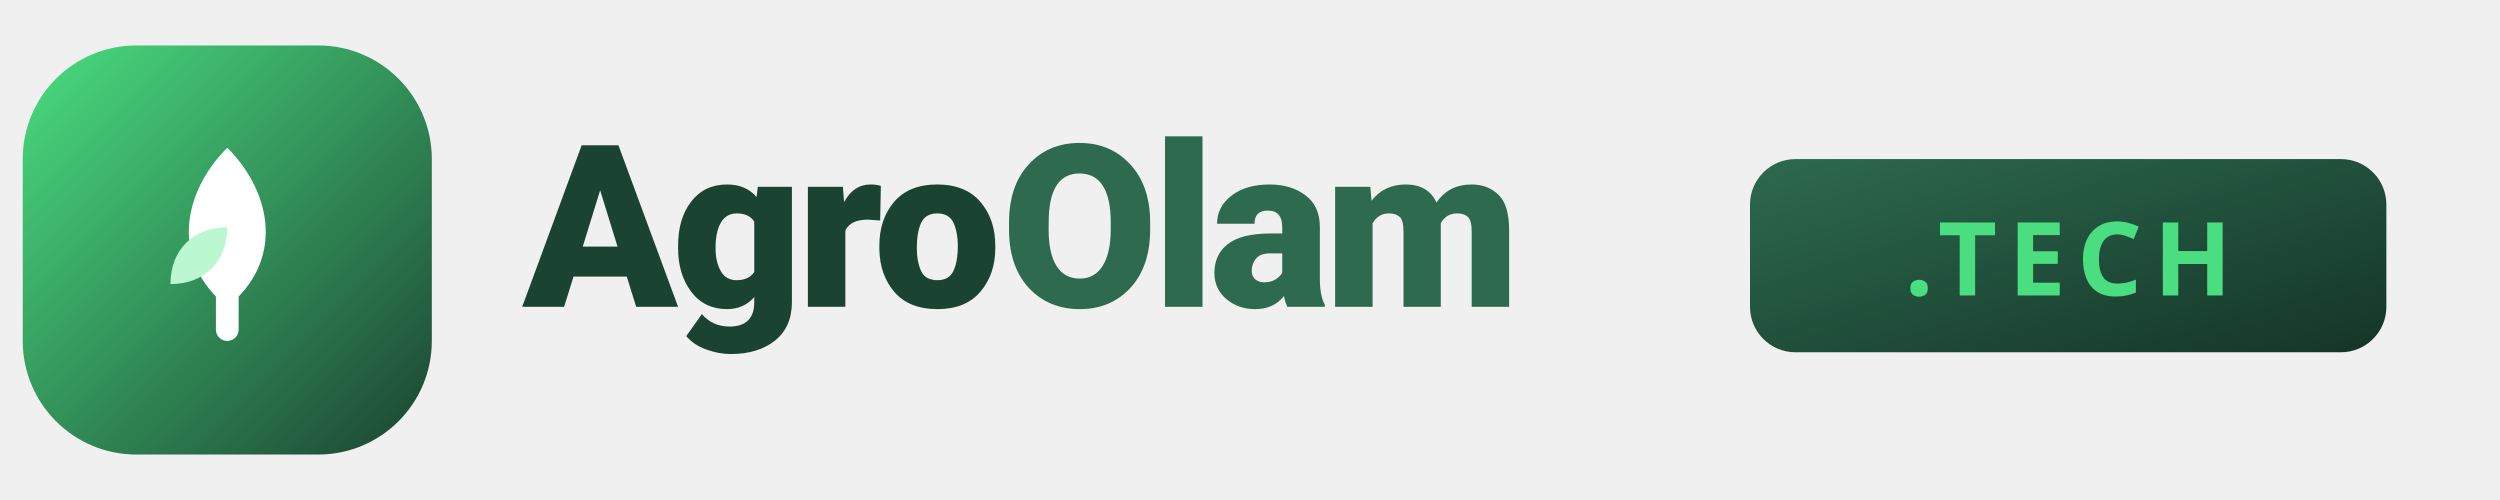
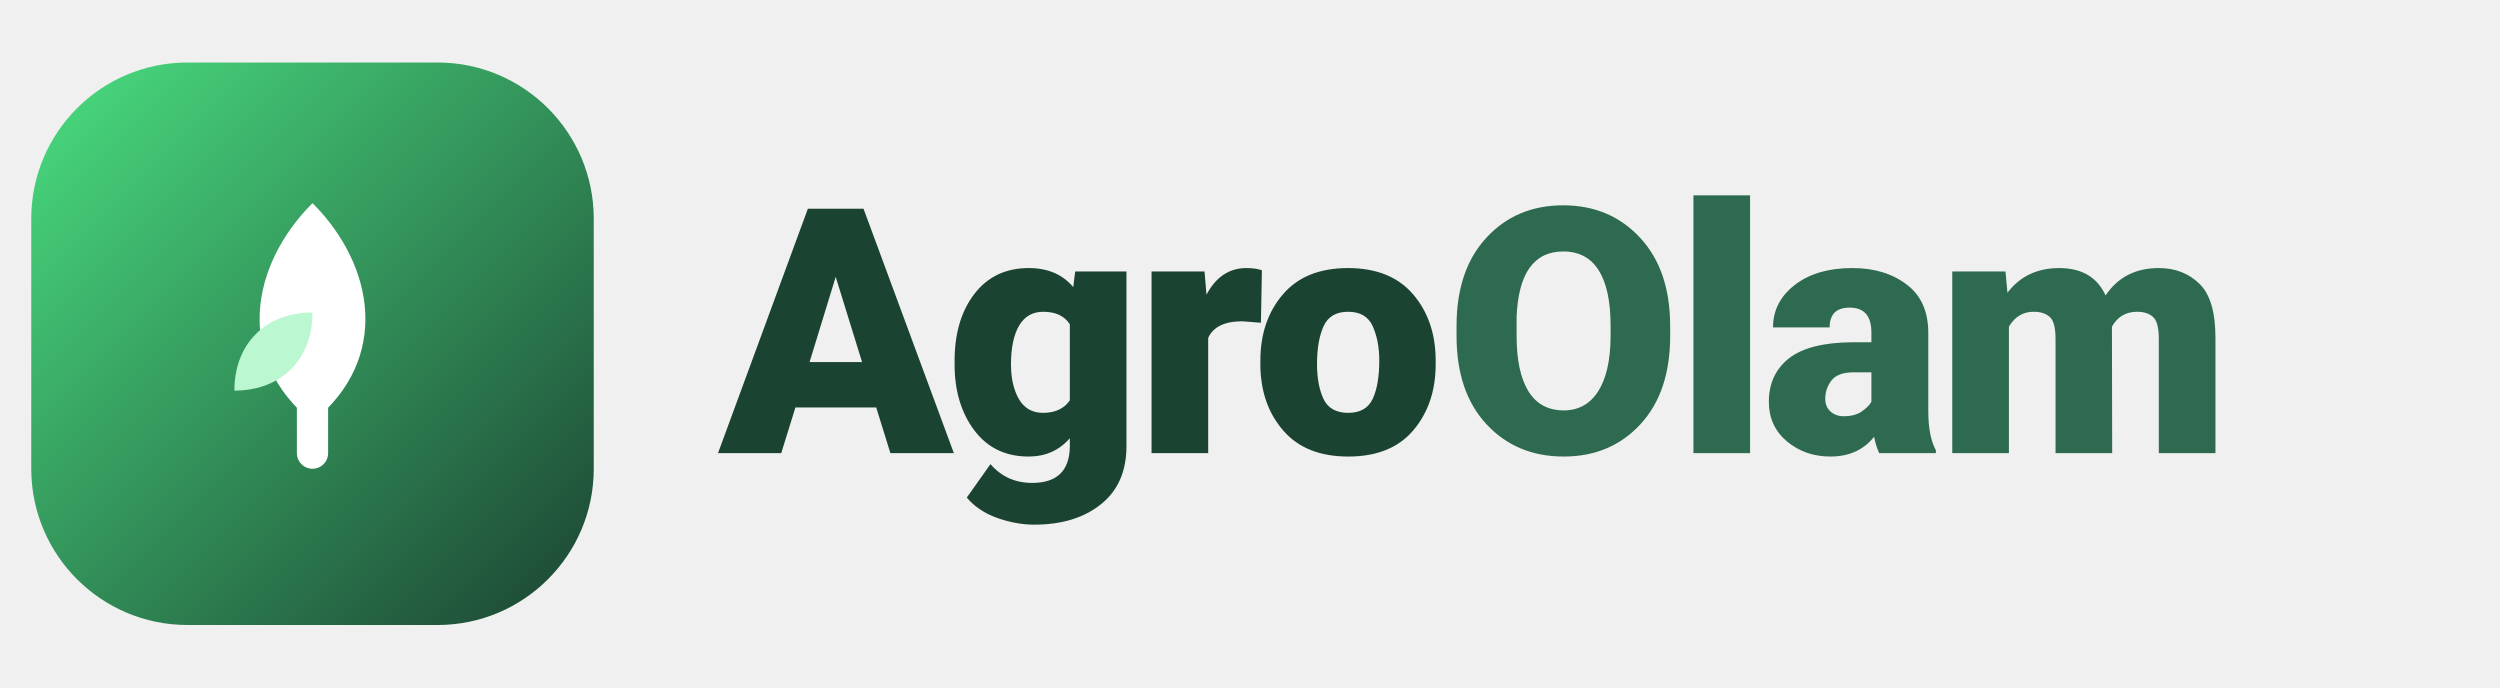
- <svg xmlns="http://www.w3.org/2000/svg" viewBox="0 0 220 44" width="220" height="44">
+ <svg xmlns="http://www.w3.org/2000/svg" viewBox="0 0 160 44" width="160" height="44">
  <defs>
    <linearGradient id="agroOlamGrad" x1="0%" y1="0%" x2="100%" y2="100%">
      <stop offset="0%" stop-color="#4ade80" />
      <stop offset="100%" stop-color="#1b4332" />
-     </linearGradient>
-     <linearGradient id="badgeGrad" x1="0%" y1="0%" x2="100%" y2="100%">
-       <stop offset="0%" stop-color="#2d6a4f" />
-       <stop offset="100%" stop-color="#143527" />
    </linearGradient>
  </defs>
  <rect x="2" y="4" width="36" height="36" rx="10" fill="url(#agroOlamGrad)" />
  <g transform="translate(10, 11)" fill="#ffffff">
    <path d="M10 2 C6 6 5 12 10 16 C15 12 14 6 10 2 Z" />
    <path d="M10 9 C7 9 5 11 5 14 C8 14 10 12 10 9 Z" fill="#bbf7d0" />
    <path d="M10 14 L10 18" stroke="#ffffff" stroke-width="2" stroke-linecap="round" />
  </g>
-   <text x="46" y="27" font-family="'Plus Jakarta Sans', -apple-system, BlinkMacSystemFont, 'Segoe UI', Roboto, sans-serif" font-size="20" font-weight="900" fill="#1b4332" letter-spacing="-0.5">Agro<tspan fill="#2d6a4f">Olam</tspan>
+   <text x="46" y="29" font-family="'Plus Jakarta Sans', -apple-system, BlinkMacSystemFont, 'Segoe UI', Roboto, sans-serif" font-size="22" font-weight="900" fill="#1b4332" letter-spacing="-0.5">Agro<tspan fill="#2d6a4f">Olam</tspan>
  </text>
-   <rect x="154" y="14" width="56" height="17" rx="4" fill="url(#badgeGrad)" />
-   <text x="182" y="26" font-family="'Plus Jakarta Sans', sans-serif" font-size="9" font-weight="800" fill="#4ade80" text-anchor="middle" letter-spacing="1">.TECH</text>
</svg>
